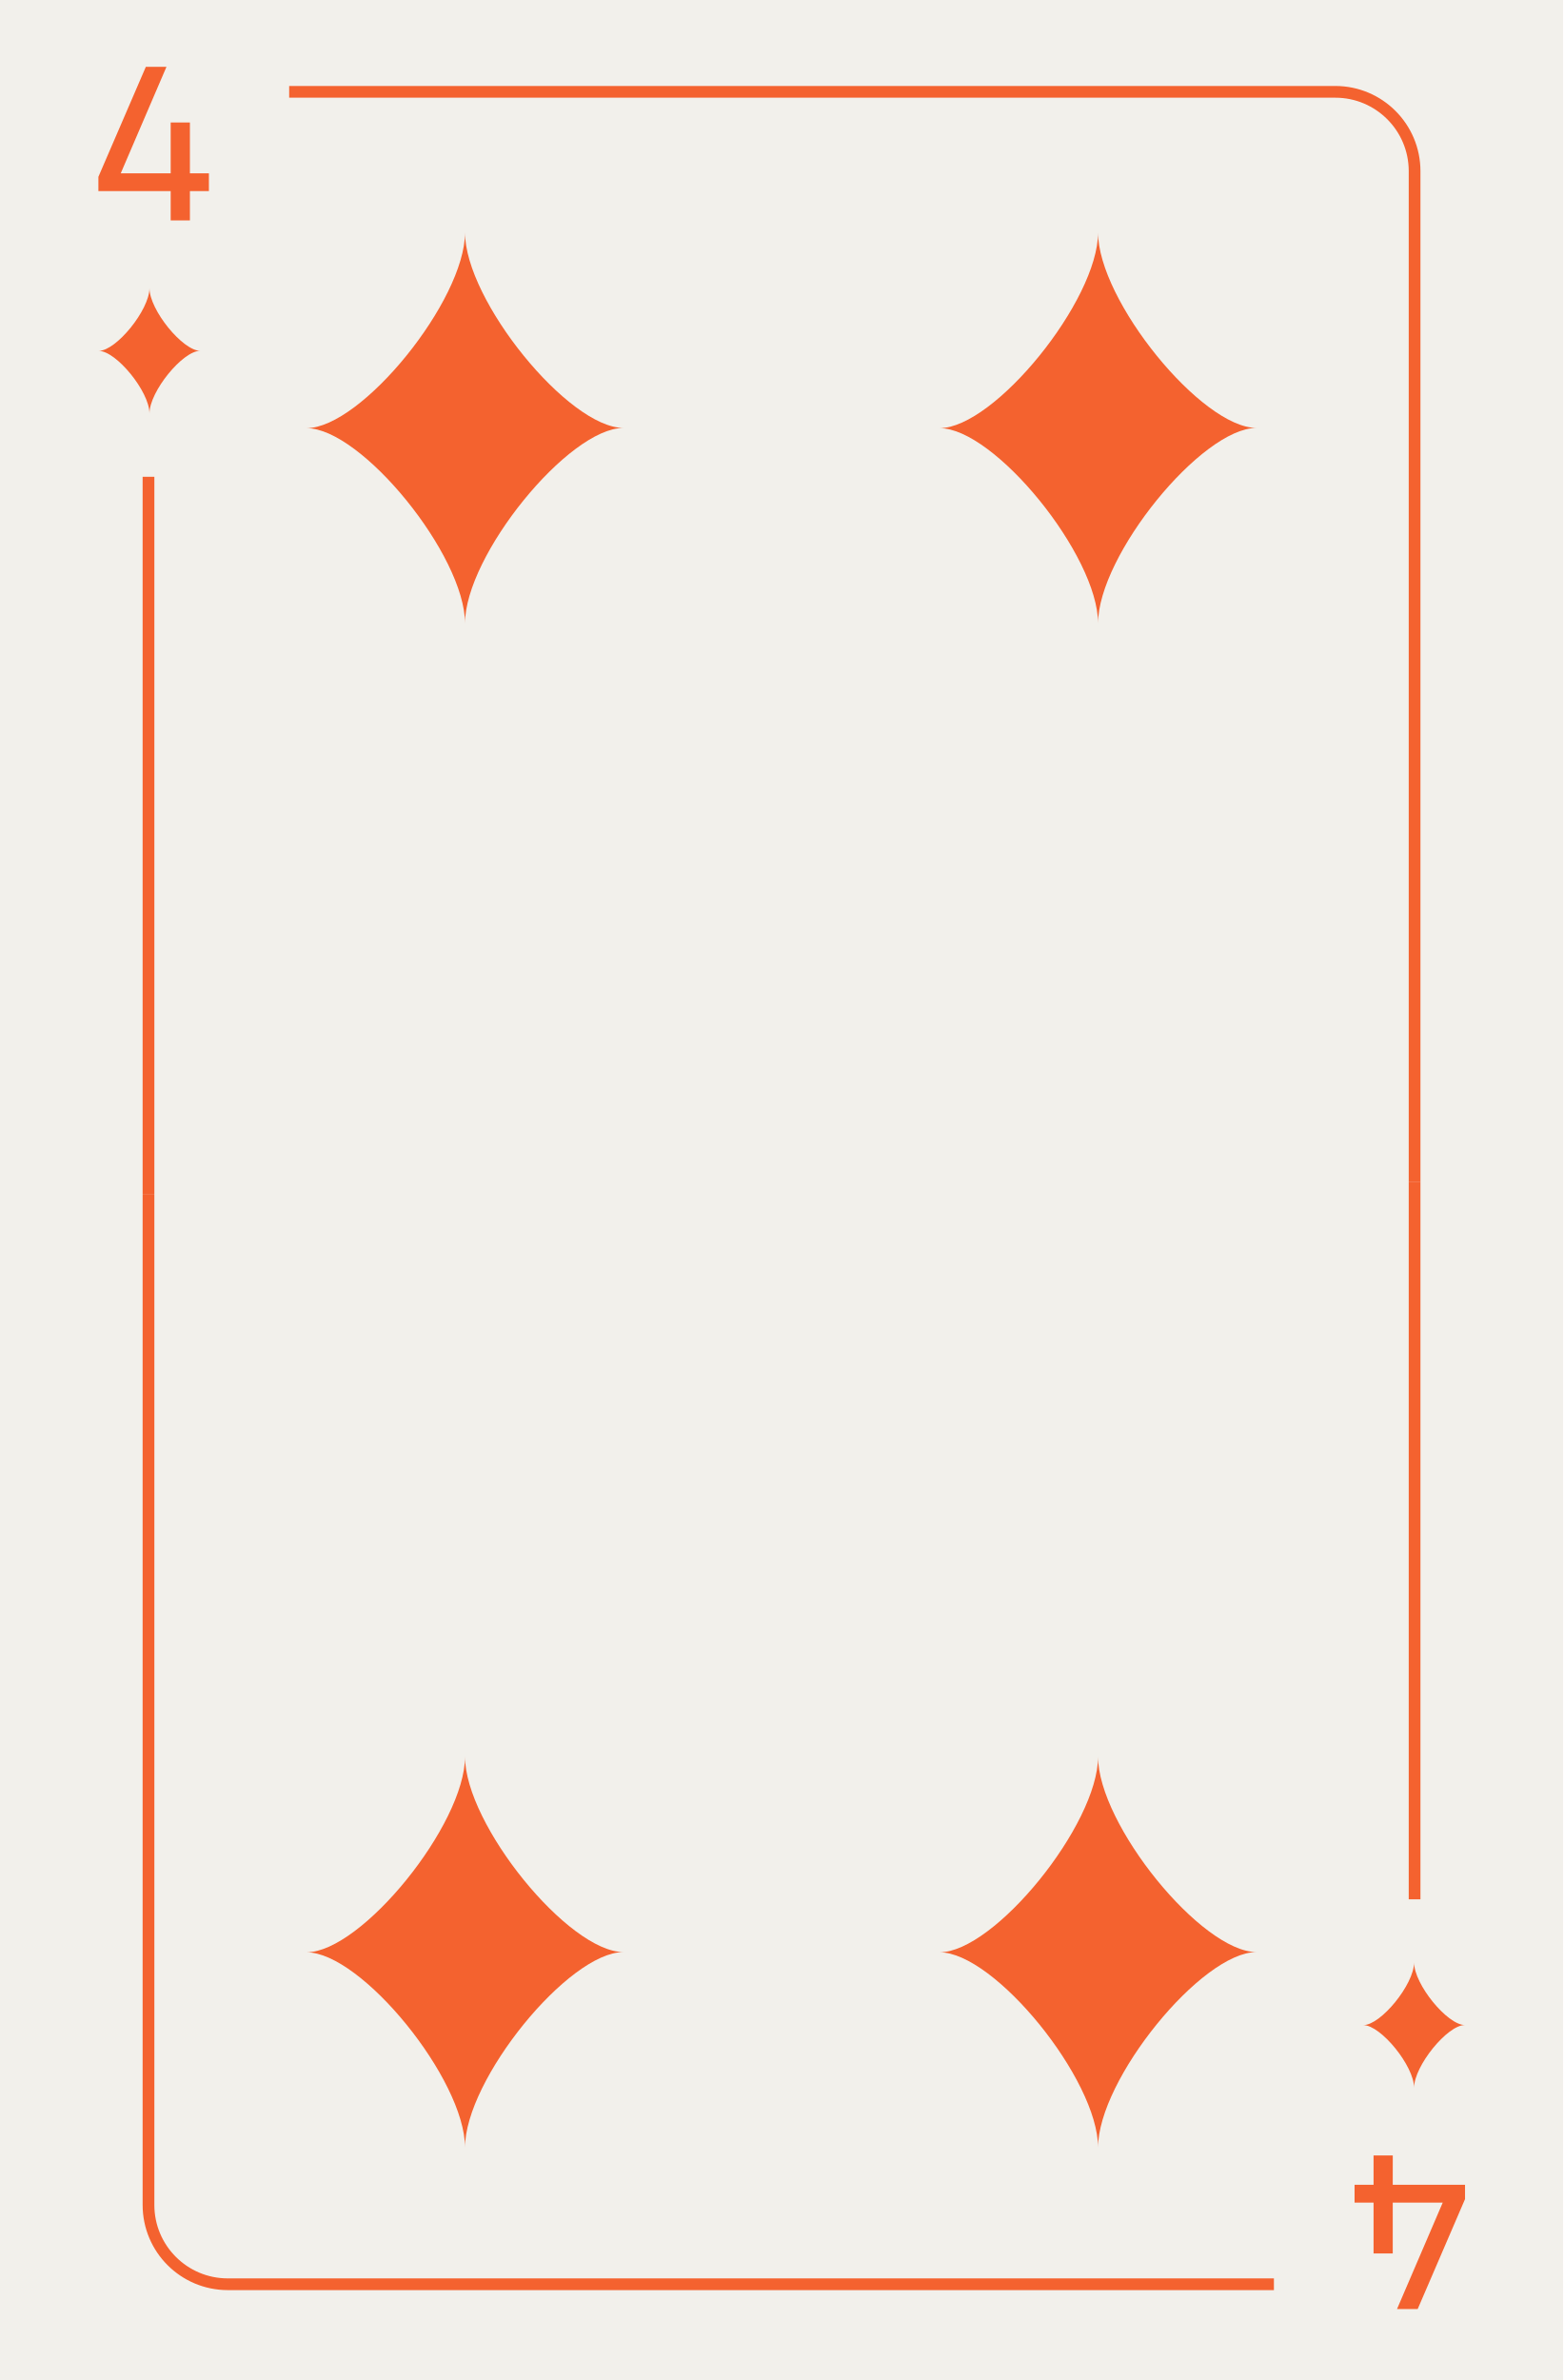
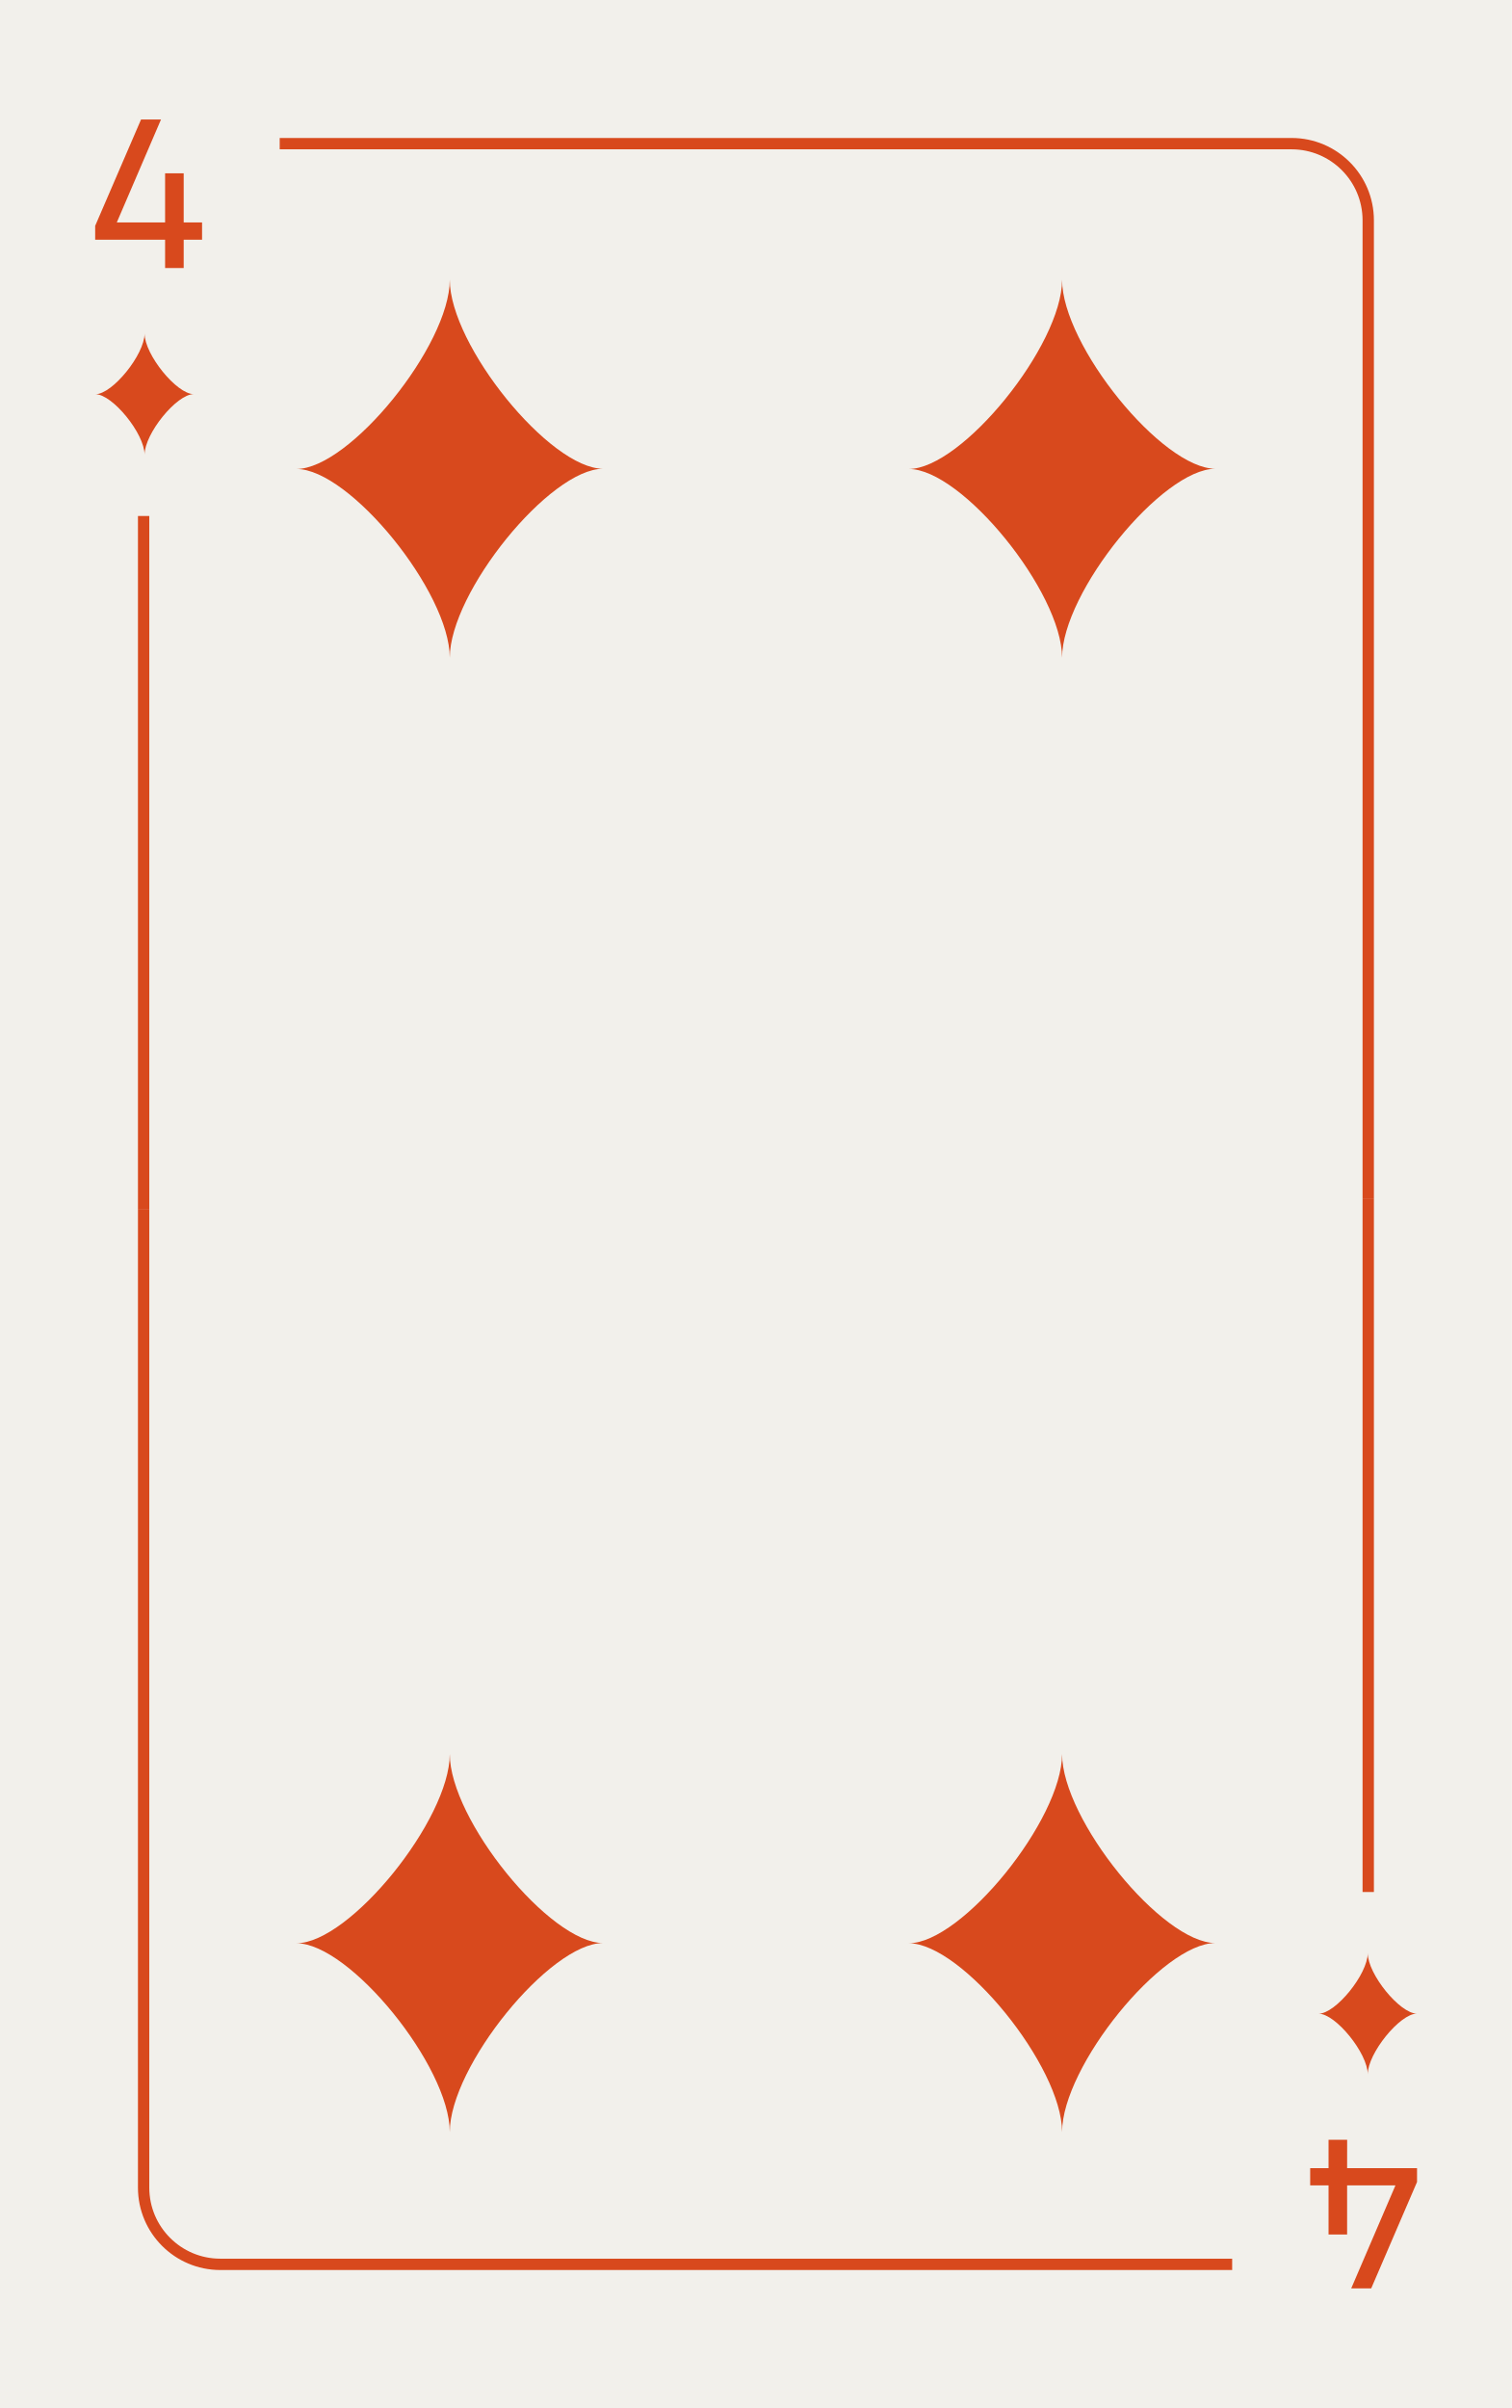
- <svg xmlns="http://www.w3.org/2000/svg" viewBox="0 0 800 1218">
+ <svg xmlns="http://www.w3.org/2000/svg" viewBox="0 0 800 1274">
  <defs>
-     <style>.cls-1{fill:#f2f0eb;}.cls-2{fill:#f4622f;}</style>
+     <style>.cls-1{fill:#f2f0eb;}.cls-2{fill:#d8491d;}</style>
  </defs>
  <g id="Layer_2" data-name="Layer 2">
-     <rect class="cls-1" width="800" height="1218" />
+     <rect class="cls-1" width="800" height="1274" />
  </g>
  <g id="Layer_1" data-name="Layer 1">
-     <rect class="cls-2" x="73" y="244" width="6" height="367" />
-     <path class="cls-2" d="M727,605h-6V87.54A37.58,37.58,0,0,0,683.46,50H148V44H683.46A43.59,43.59,0,0,1,727,87.54Z" />
-     <path class="cls-2" d="M87.36,97.81h-37V90.49L74.64,34.21H85.2L61.8,88.69H87.36v-26H97.2v26h9.72v9.12H97.2v15H87.36Z" />
-     <path class="cls-2" d="M76.5,211.57c0-11.14-17-32-26-32,9,0,26-21,26-32.11,0,11.14,17,32.07,26,32.07C93.49,179.5,76.5,200.43,76.5,211.57Z" />
-     <rect class="cls-2" x="721" y="605" width="6" height="367" />
-     <path class="cls-2" d="M652,1172H116.54A43.59,43.59,0,0,1,73,1128.46V611h6v517.46A37.58,37.58,0,0,0,116.54,1166H652Z" />
-     <path class="cls-2" d="M712.82,1118.1h37v7.32l-24.24,56.28H715l23.4-54.48H712.82v26H703v-26h-9.72v-9.12H703v-15h9.84Z" />
-     <path class="cls-2" d="M723.74,1004.34c0,11.13,17,32,26,32-9,0-26,21-26,32.1,0-11.13-17-32.06-26-32.06C706.75,1036.41,723.74,1015.47,723.74,1004.34Z" />
-     <path class="cls-2" d="M238,319c0-34.71-53-99.92-81.13-99.88C185,219.08,238,153.71,238,119c0,34.71,53,100,81.13,100C291,219,238,284.29,238,319Z" />
-     <path class="cls-2" d="M562,319c0-34.71-53-99.92-81.13-99.88C509,219.08,562,153.71,562,119c0,34.71,53,100,81.13,100C615,219,562,284.29,562,319Z" />
-     <path class="cls-2" d="M238,1099c0-34.71-53-99.92-81.13-99.88C185,999.08,238,933.71,238,899c0,34.71,53,100,81.13,100C291,999,238,1064.29,238,1099Z" />
-     <path class="cls-2" d="M562,1099c0-34.71-53-99.92-81.13-99.88C509,999.08,562,933.71,562,899c0,34.71,53,100,81.13,100C615,999,562,1064.29,562,1099Z" />
+     <rect class="cls-2" x="73" y="273" width="6" height="367" />
+     <path class="cls-2" d="M727,634h-6V116.54A37.58,37.58,0,0,0,683.46,79H148V73H683.46A43.59,43.59,0,0,1,727,116.54Z" />
+     <path class="cls-2" d="M87.36,126.81h-37v-7.32L74.64,63.21H85.2L61.8,117.69H87.36v-26H97.2v26h9.72v9.12H97.2v15H87.36Z" />
+     <path class="cls-2" d="M76.5,240.57c0-11.13-17-32-26-32,9,0,26-21,26-32.1,0,11.13,17,32.06,26,32.06C93.49,208.5,76.5,229.44,76.5,240.57Z" />
+     <rect class="cls-2" x="721" y="634" width="6" height="367" />
+     <path class="cls-2" d="M652,1201H116.54A43.59,43.59,0,0,1,73,1157.46V640h6v517.46A37.58,37.58,0,0,0,116.54,1195H652Z" />
+     <path class="cls-2" d="M712.82,1147.1h37v7.32l-24.24,56.28H715l23.4-54.48H712.82v26H703v-26h-9.72v-9.12H703v-15h9.84Z" />
+     <path class="cls-2" d="M723.74,1033.34c0,11.13,17,32,26,32-9,0-26,21-26,32.1,0-11.13-17-32.06-26-32.06C706.75,1065.41,723.74,1044.47,723.74,1033.34Z" />
+     <path class="cls-2" d="M238,348c0-34.71-53-99.92-81.13-99.88C185,248.08,238,182.71,238,148c0,34.71,53,100,81.13,100C291,248,238,313.29,238,348Z" />
+     <path class="cls-2" d="M562,348c0-34.71-53-99.92-81.13-99.88C509,248.08,562,182.71,562,148c0,34.71,53,100,81.13,100C615,248,562,313.29,562,348Z" />
+     <path class="cls-2" d="M238,1128c0-34.71-53-99.92-81.13-99.88C185,1028.08,238,962.71,238,928c0,34.71,53,100,81.13,100C291,1028,238,1093.29,238,1128Z" />
+     <path class="cls-2" d="M562,1128c0-34.71-53-99.92-81.13-99.88C509,1028.08,562,962.71,562,928c0,34.71,53,100,81.13,100C615,1028,562,1093.29,562,1128Z" />
  </g>
</svg>
